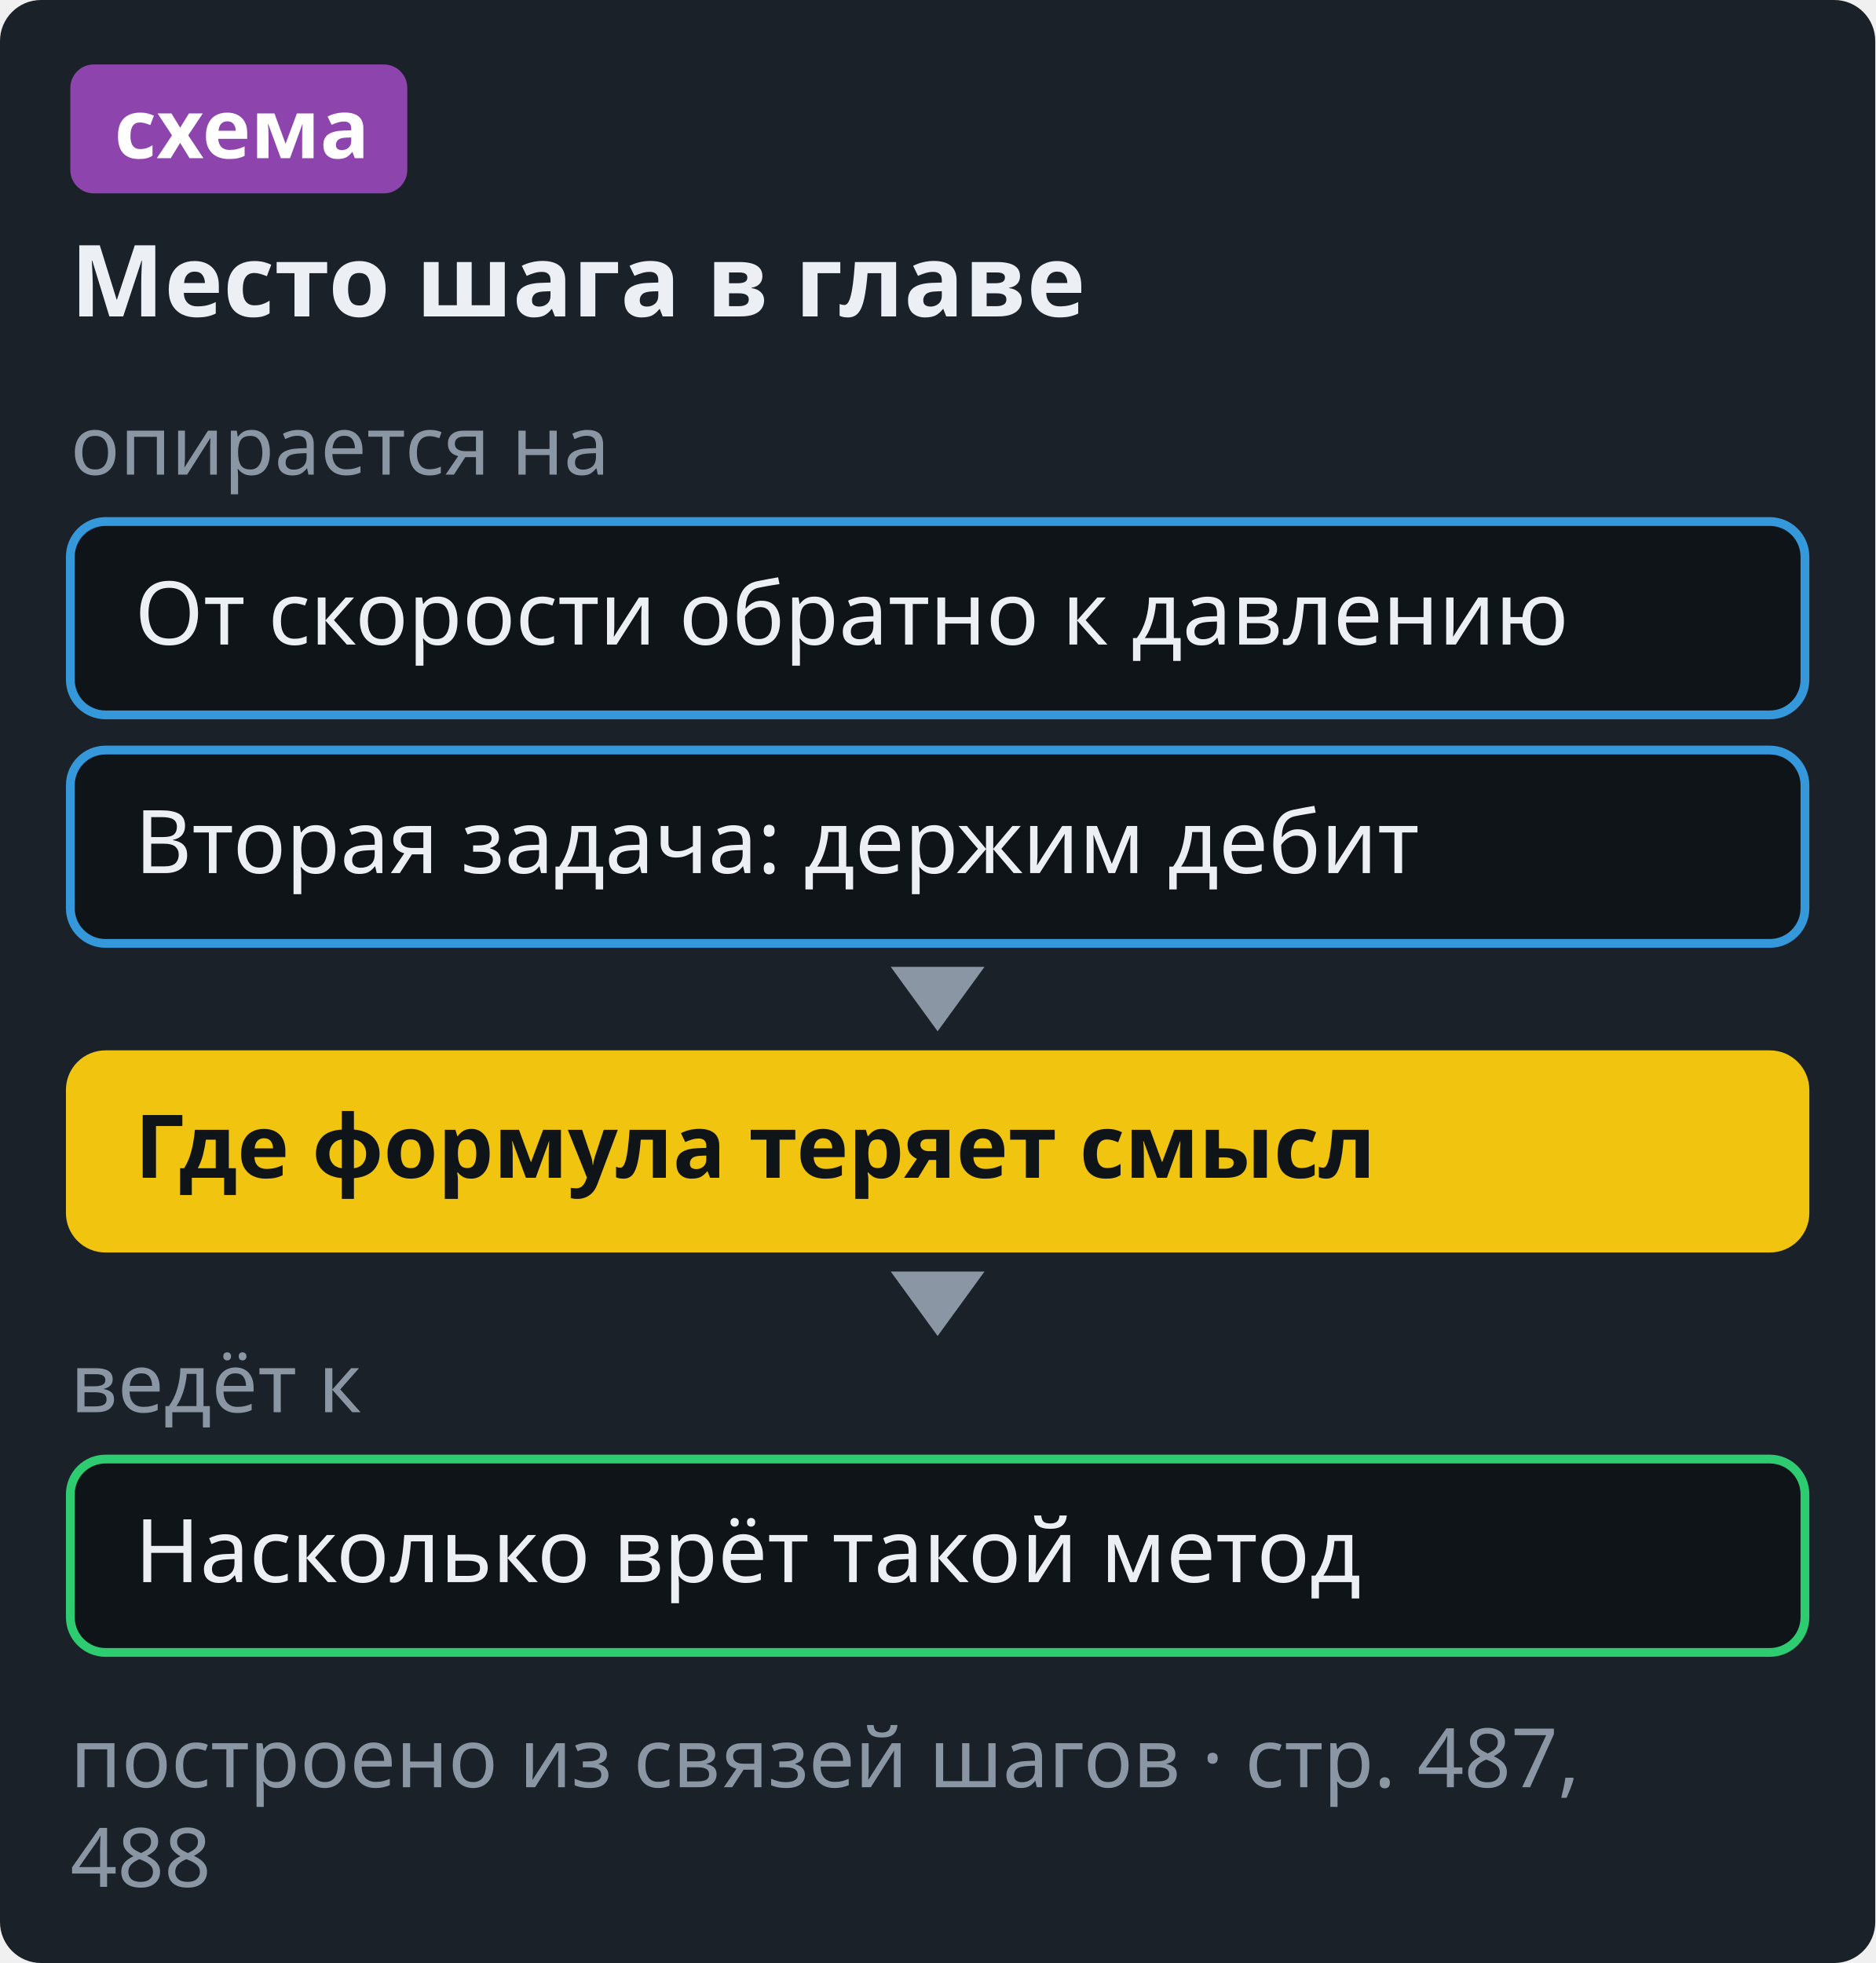
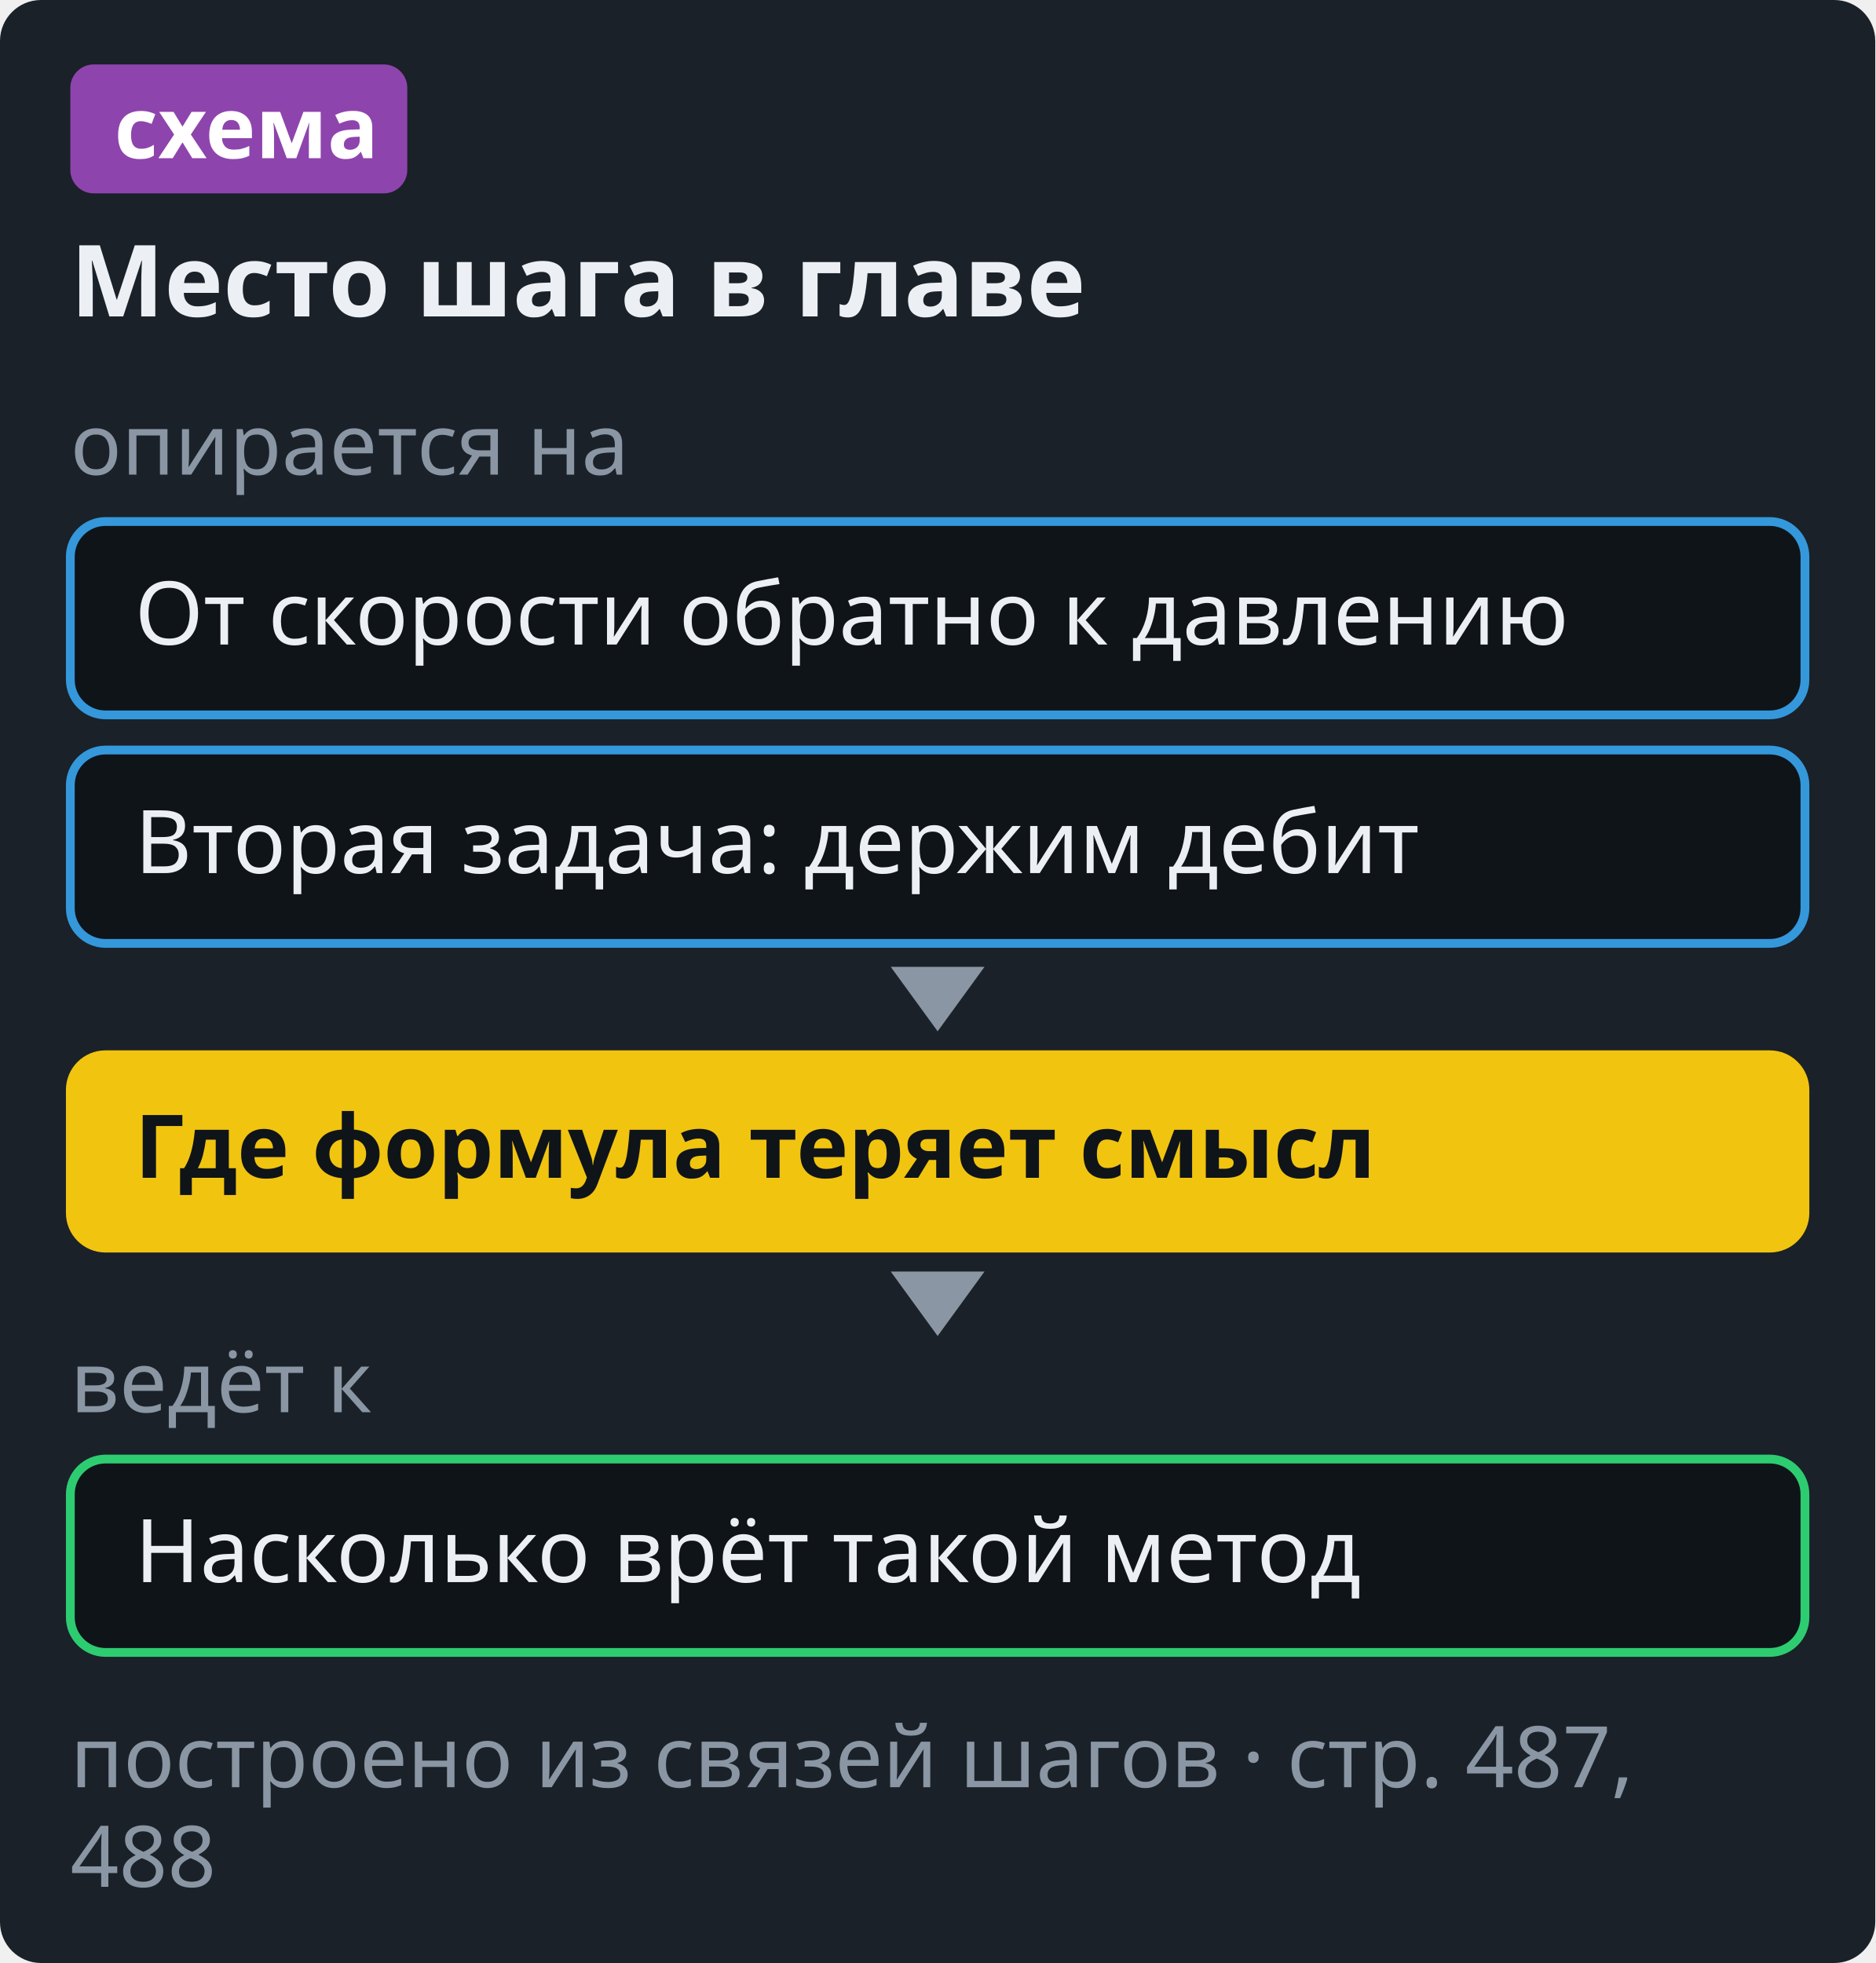
<svg xmlns="http://www.w3.org/2000/svg" viewBox="0 0 640 670" width="640" height="670" style="max-width:100%;height:auto">
  <rect width="640" height="670" rx="14" fill="#1A2129" />
  <rect x="24" y="22" width="115" height="44" rx="8" fill="#8E44AD" />
-   <text x="39.0" y="54.0" font-family="Segoe UI,system-ui,sans-serif" font-size="28" font-weight="600" fill="#FFFFFF" text-anchor="start">схема</text>
+   <text x="39.0" y="54.0" font-family="Segoe UI,system-ui,sans-serif" font-size="29" font-weight="600" fill="#FFFFFF" text-anchor="start">схема</text>
  <text x="24.0" y="108.0" font-family="Segoe UI,system-ui,sans-serif" font-size="34" font-weight="700" fill="#ECEFF4" text-anchor="start">Место шага в главе</text>
-   <text x="24.0" y="162.0" font-family="Segoe UI,system-ui,sans-serif" font-size="28" font-weight="400" fill="#8A96A3" text-anchor="start">опирается на</text>
+   <text x="24.0" y="162.0" font-family="Segoe UI,system-ui,sans-serif" font-size="29" font-weight="400" fill="#8A96A3" text-anchor="start">опирается на</text>
  <rect x="24" y="178" width="592" height="66" rx="12" fill="#0F1419" stroke="#3498DB" stroke-width="3" />
  <text x="46.0" y="220.0" font-family="Segoe UI,system-ui,sans-serif" font-size="30" font-weight="400" fill="#ECEFF4" text-anchor="start">От скорости обратно к давлению</text>
  <rect x="24" y="256" width="592" height="66" rx="12" fill="#0F1419" stroke="#3498DB" stroke-width="3" />
  <text x="46.0" y="298.0" font-family="Segoe UI,system-ui,sans-serif" font-size="30" font-weight="400" fill="#ECEFF4" text-anchor="start">Вторая задача: держим дебит</text>
  <polygon points="304.0,330 336.0,330 320.0,352" fill="#8A96A3" />
  <rect x="24" y="360" width="592" height="66" rx="12" fill="#F1C40F" stroke="#F1C40F" stroke-width="3" />
  <text x="46.0" y="402.0" font-family="Segoe UI,system-ui,sans-serif" font-size="30" font-weight="700" fill="#0F1419" text-anchor="start">Где формула теряет смысл</text>
  <polygon points="304.0,434 336.0,434 320.0,456" fill="#8A96A3" />
-   <text x="24.0" y="482.0" font-family="Segoe UI,system-ui,sans-serif" font-size="28" font-weight="400" fill="#8A96A3" text-anchor="start">ведёт к</text>
+   <text x="24.0" y="482.0" font-family="Segoe UI,system-ui,sans-serif" font-size="29" font-weight="400" fill="#8A96A3" text-anchor="start">ведёт к</text>
  <rect x="24" y="498" width="592" height="66" rx="12" fill="#0F1419" stroke="#2ECC71" stroke-width="3" />
  <text x="46.0" y="540.0" font-family="Segoe UI,system-ui,sans-serif" font-size="30" font-weight="400" fill="#ECEFF4" text-anchor="start">Насколько врёт такой метод</text>
-   <text x="24.0" y="610.0" font-family="Segoe UI,system-ui,sans-serif" font-size="28" font-weight="400" fill="#8A96A3" text-anchor="start">построено из связей шагов · стр. 487,</text>
-   <text x="24.0" y="644.0" font-family="Segoe UI,system-ui,sans-serif" font-size="28" font-weight="400" fill="#8A96A3" text-anchor="start">488</text>
+   <text x="24.0" y="610.0" font-family="Segoe UI,system-ui,sans-serif" font-size="29" font-weight="400" fill="#8A96A3" text-anchor="start">построено из связей шагов · стр. 487,</text>
+   <text x="24.0" y="644.0" font-family="Segoe UI,system-ui,sans-serif" font-size="29" font-weight="400" fill="#8A96A3" text-anchor="start">488</text>
</svg>
